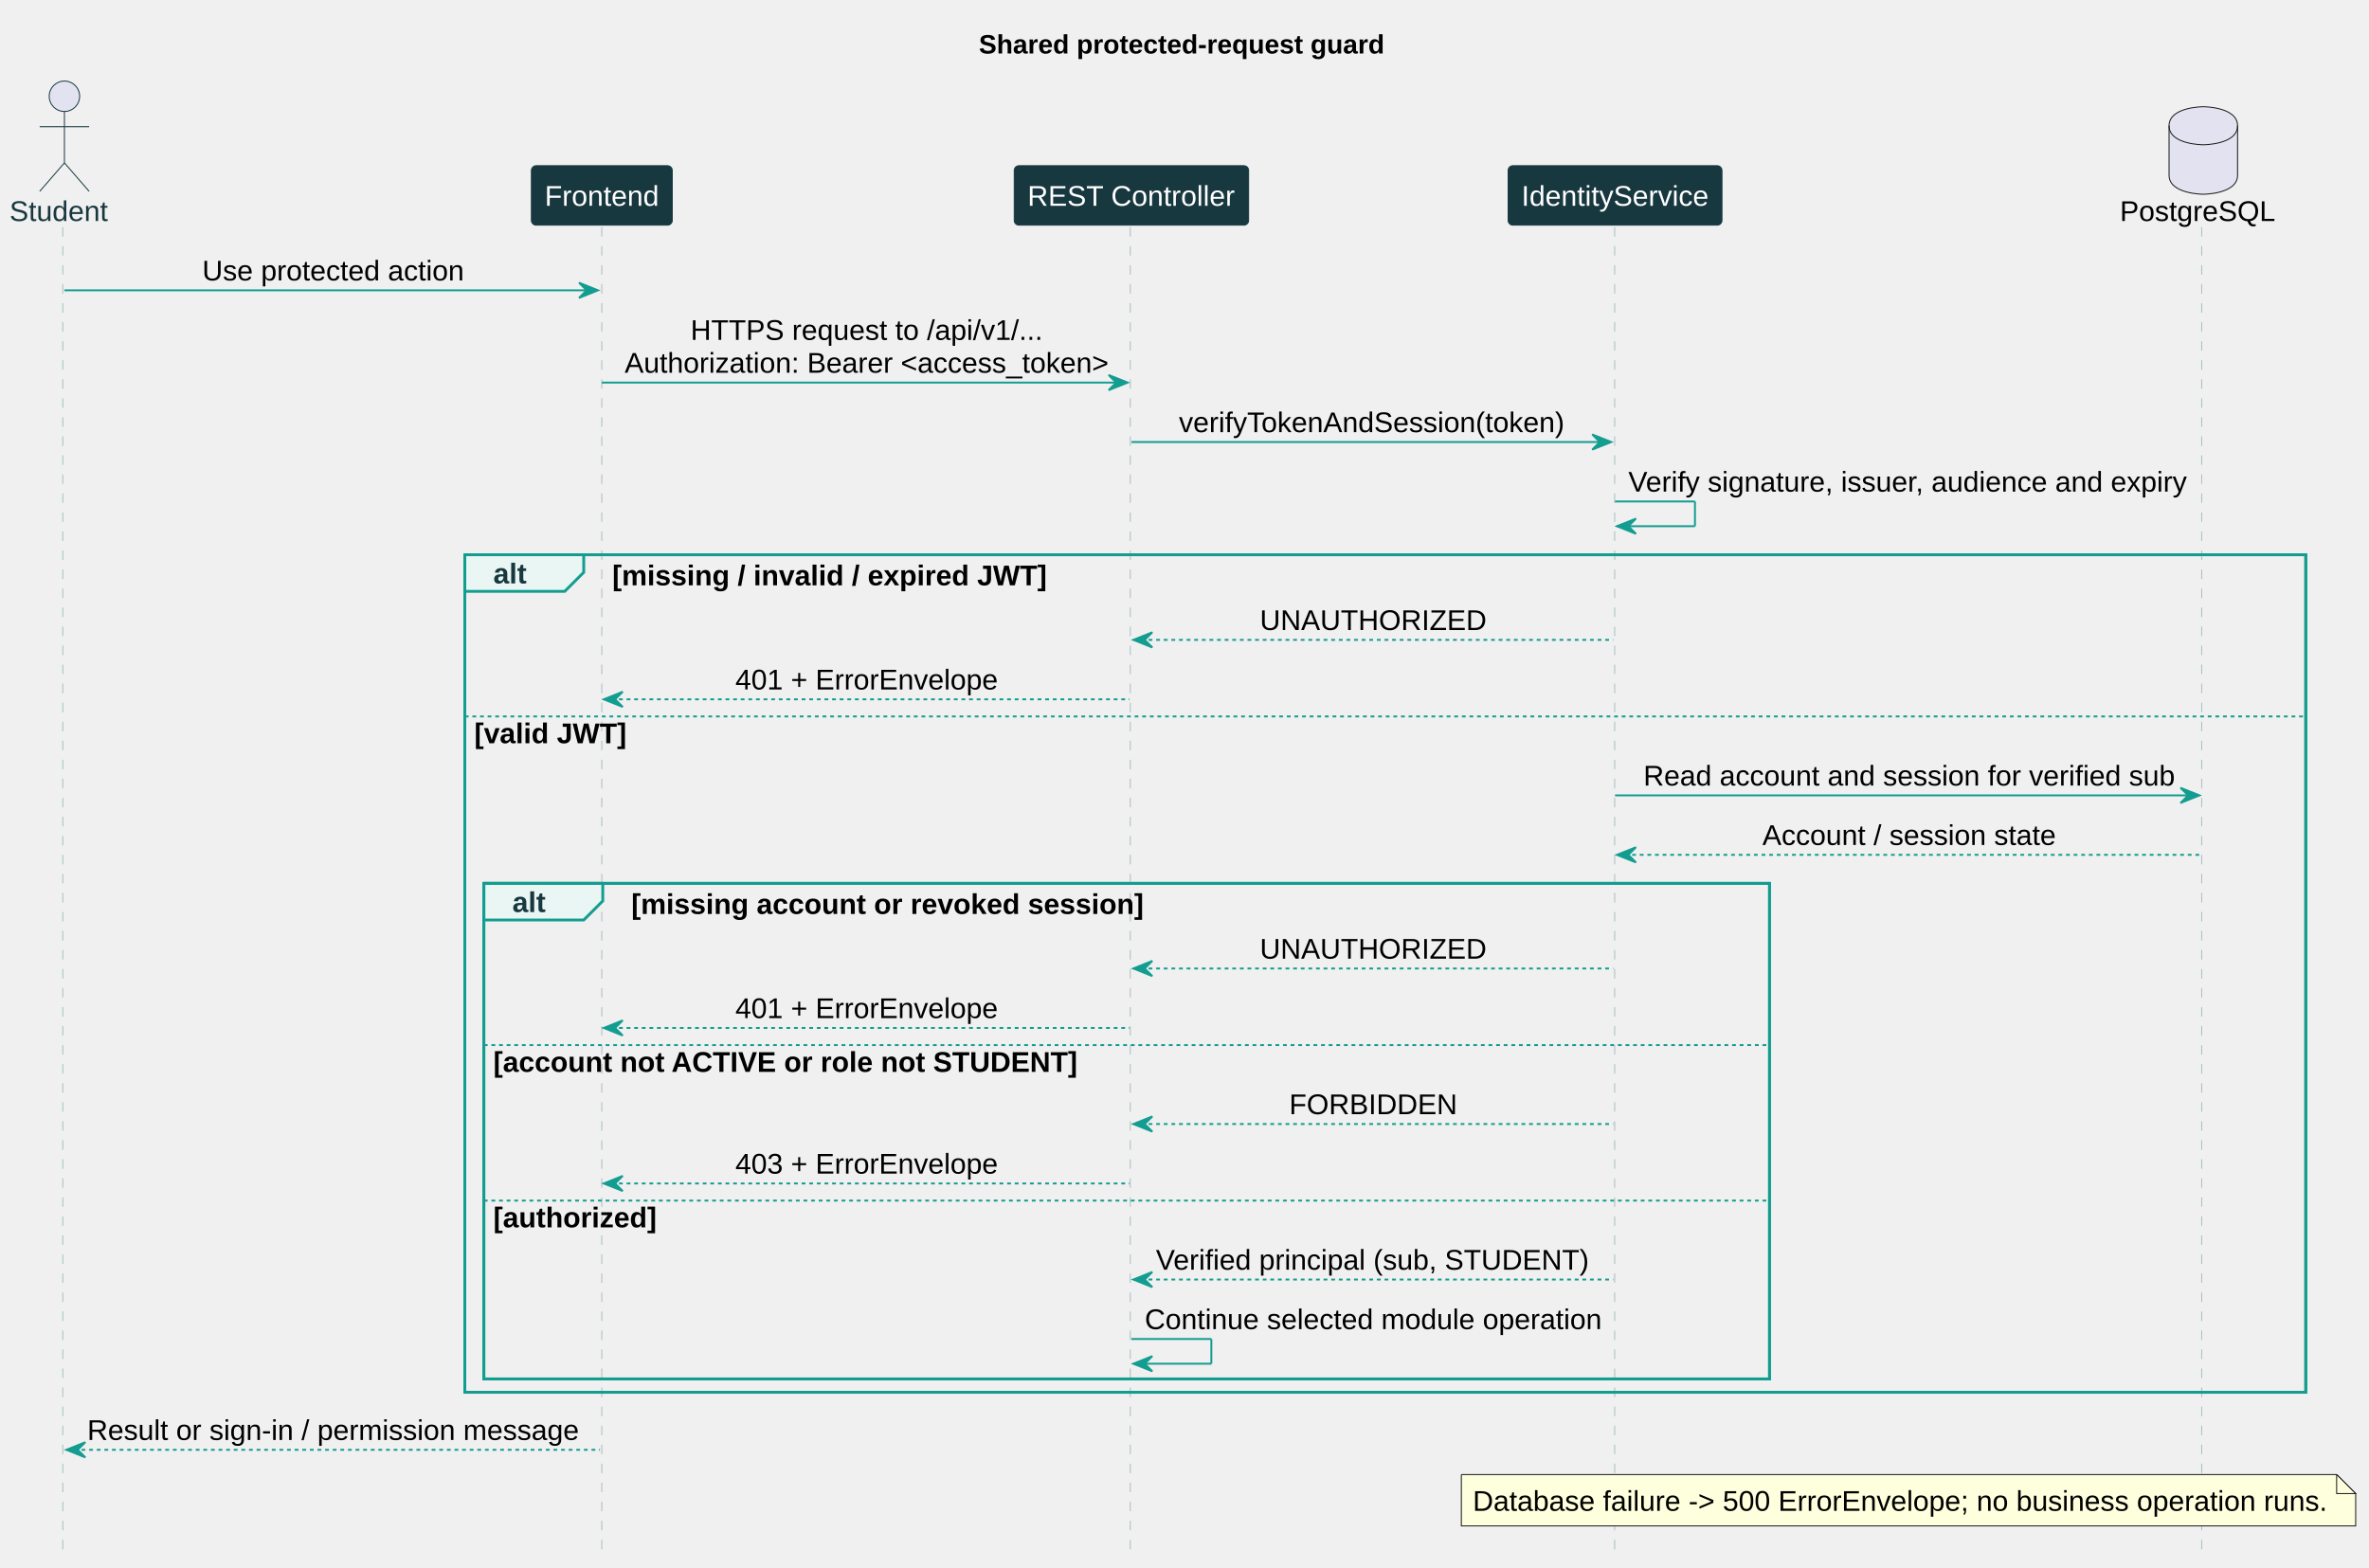
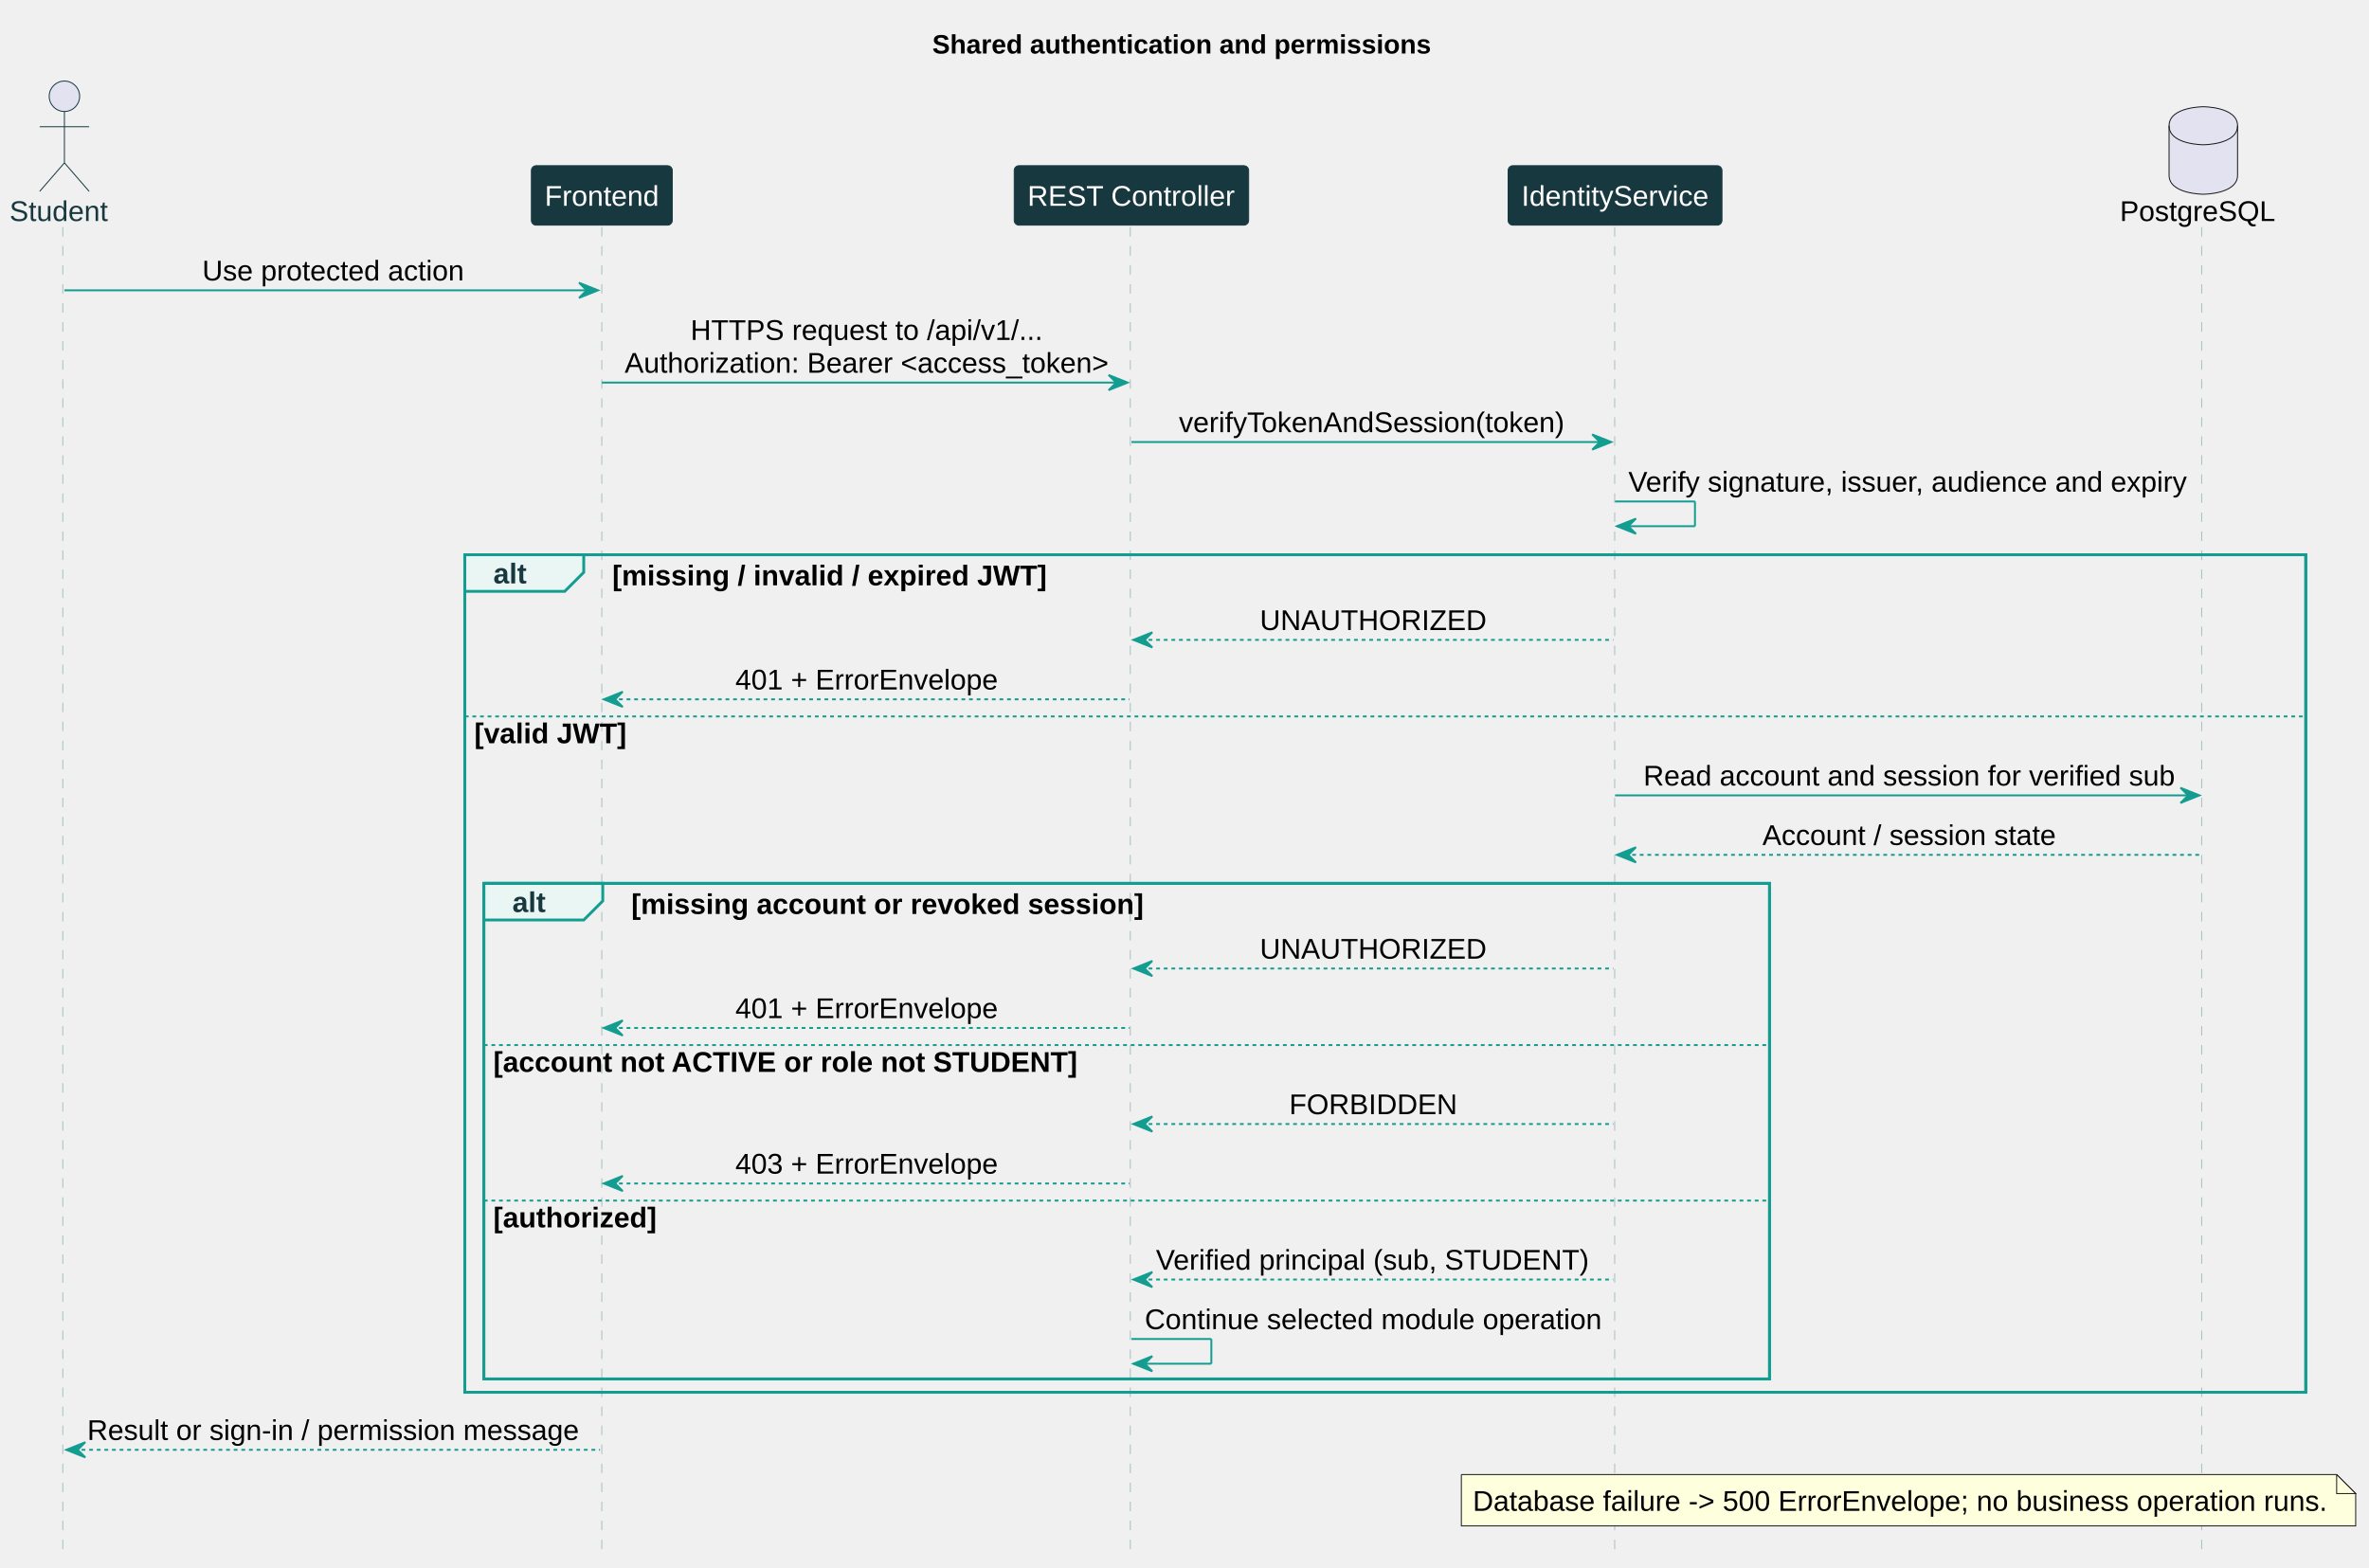
- <svg xmlns="http://www.w3.org/2000/svg" contentStyleType="text/css" data-diagram-type="SEQUENCE" height="824px" preserveAspectRatio="none" style="width:1245px;height:824px;background:#FFFFFF;" version="1.1" viewBox="0 0 1245 824" width="1245px" zoomAndPan="magnify">
+ <svg xmlns="http://www.w3.org/2000/svg" contentStyleType="text/css" data-diagram-type="SEQUENCE" height="1373.333px" preserveAspectRatio="none" style="width:2075px;height:1373px;background:#FFFFFF;" version="1.1" viewBox="0 0 2075 1373" width="2075px" zoomAndPan="magnify">
  <defs />
  <g>
-     <text fill="#000000" font-family="Arial" font-size="14" font-weight="bold" lengthAdjust="spacing" textLength="213.151" x="514.434" y="28.132">Shared protected-request guard</text>
-     <rect fill="none" height="440.225" style="stroke:#139D90;stroke-width:1.5;" width="967.511" x="244.271" y="291.59" />
-     <rect fill="none" height="260.485" style="stroke:#139D90;stroke-width:1.5;" width="675.688" x="254.271" y="464.33" />
+     <text fill="#000000" font-family="Arial" font-size="23.333" font-weight="bold" lengthAdjust="spacing" textLength="436.942" x="816.545" y="46.886">Shared authentication and permissions</text>
+     <rect fill="none" height="733.708" style="stroke:#139D90;stroke-width:2.5;" width="1612.519" x="407.119" y="485.983" />
+     <rect fill="none" height="434.142" style="stroke:#139D90;stroke-width:2.5;" width="1126.146" x="423.785" y="773.883" />
    <g>
-       <rect fill="#000000" fill-opacity="0" height="697.965" width="8" x="29.855" y="119.347" />
-       <line style="stroke:#A5BFC2;stroke-width:0.5;stroke-dasharray:5,5;" x1="33" x2="33" y1="119.347" y2="817.312" />
+       <rect fill="#000000" fill-opacity="0" height="1163.275" width="13.333" x="49.758" y="198.912" />
+       <line style="stroke:#A5BFC2;stroke-width:0.833;stroke-dasharray:8.333,8.333;" x1="55" x2="55" y1="198.912" y2="1362.187" />
    </g>
    <g>
-       <rect fill="#000000" fill-opacity="0" height="697.965" width="8" x="312.29" y="119.347" />
-       <line style="stroke:#A5BFC2;stroke-width:0.5;stroke-dasharray:5,5;" x1="316.271" x2="316.271" y1="119.347" y2="817.312" />
+       <rect fill="#000000" fill-opacity="0" height="1163.275" width="13.333" x="520.483" y="198.912" />
+       <line style="stroke:#A5BFC2;stroke-width:0.833;stroke-dasharray:8.333,8.333;" x1="527.119" x2="527.119" y1="198.912" y2="1362.187" />
    </g>
    <g>
-       <rect fill="#000000" fill-opacity="0" height="697.965" width="8" x="590.608" y="119.347" />
-       <line style="stroke:#A5BFC2;stroke-width:0.5;stroke-dasharray:5,5;" x1="594.01" x2="594.01" y1="119.347" y2="817.312" />
+       <rect fill="#000000" fill-opacity="0" height="1163.275" width="13.333" x="984.347" y="198.912" />
+       <line style="stroke:#A5BFC2;stroke-width:0.833;stroke-dasharray:8.333,8.333;" x1="990.017" x2="990.017" y1="198.912" y2="1362.187" />
    </g>
    <g>
-       <rect fill="#000000" fill-opacity="0" height="697.965" width="8" x="844.769" y="119.347" />
-       <line style="stroke:#A5BFC2;stroke-width:0.5;stroke-dasharray:5,5;" x1="848.58" x2="848.58" y1="119.347" y2="817.312" />
+       <rect fill="#000000" fill-opacity="0" height="1163.275" width="13.333" x="1407.949" y="198.912" />
+       <line style="stroke:#A5BFC2;stroke-width:0.833;stroke-dasharray:8.333,8.333;" x1="1414.3" x2="1414.3" y1="198.912" y2="1362.187" />
    </g>
    <g>
-       <rect fill="#000000" fill-opacity="0" height="697.965" width="8" x="1153.928" y="119.347" />
-       <line style="stroke:#A5BFC2;stroke-width:0.5;stroke-dasharray:5,5;" x1="1157.074" x2="1157.074" y1="119.347" y2="817.312" />
+       <rect fill="#000000" fill-opacity="0" height="1163.275" width="13.333" x="1923.214" y="198.912" />
+       <line style="stroke:#A5BFC2;stroke-width:0.833;stroke-dasharray:8.333,8.333;" x1="1928.456" x2="1928.456" y1="198.912" y2="1362.187" />
    </g>
    <g class="participant participant-head" data-participant="Student">
-       <text fill="#183840" font-family="Arial" font-size="15" lengthAdjust="spacing" textLength="51.709" x="5" y="116.168">Student</text>
-       <ellipse cx="33.855" cy="50.599" fill="#E2E2F0" rx="8" ry="8" style="stroke:#183840;stroke-width:0.5;" />
-       <path d="M33.855,58.599 L33.855,85.599 M20.855,66.599 L46.855,66.599 M33.855,85.599 L20.855,100.599 M33.855,85.599 L46.855,100.599" fill="none" style="stroke:#183840;stroke-width:0.5;" />
+       <text fill="#183840" font-family="Arial" font-size="25" lengthAdjust="spacing" textLength="86.182" x="8.333" y="193.614">Student</text>
+       <ellipse cx="56.424" cy="84.331" fill="#E2E2F0" rx="13.333" ry="13.333" style="stroke:#183840;stroke-width:0.833;" />
+       <path d="M56.424,97.664 L56.424,142.664 M34.758,110.998 L78.091,110.998 M56.424,142.664 L34.758,167.664 M56.424,142.664 L78.091,167.664" fill="none" style="stroke:#183840;stroke-width:0.833;" />
    </g>
    <g class="participant participant-head" data-participant="FE">
-       <rect fill="#183840" height="31.248" rx="2.5" ry="2.5" style="stroke:#183840;stroke-width:0.5;" width="74.037" x="279.271" y="87.099" />
-       <text fill="#FFFFFF" font-family="Arial" font-size="15" lengthAdjust="spacing" textLength="60.037" x="286.271" y="108.168">Frontend</text>
+       <rect fill="#183840" height="52.081" rx="4.167" ry="4.167" style="stroke:#183840;stroke-width:0.833;" width="123.394" x="465.452" y="145.164" />
+       <text fill="#FFFFFF" font-family="Arial" font-size="25" lengthAdjust="spacing" textLength="100.061" x="477.119" y="180.281">Frontend</text>
    </g>
    <g class="participant participant-head" data-participant="API">
-       <rect fill="#183840" height="31.248" rx="2.5" ry="2.5" style="stroke:#183840;stroke-width:0.5;" width="123.197" x="533.01" y="87.099" />
-       <text fill="#FFFFFF" font-family="Arial" font-size="15" lengthAdjust="spacing" textLength="109.197" x="540.01" y="108.168">REST Controller</text>
+       <rect fill="#183840" height="52.081" rx="4.167" ry="4.167" style="stroke:#183840;stroke-width:0.833;" width="205.328" x="888.35" y="145.164" />
+       <text fill="#FFFFFF" font-family="Arial" font-size="25" lengthAdjust="spacing" textLength="181.995" x="900.017" y="180.281">REST Controller</text>
    </g>
    <g class="participant participant-head" data-participant="S">
-       <rect fill="#183840" height="31.248" rx="2.5" ry="2.5" style="stroke:#183840;stroke-width:0.5;" width="112.379" x="792.58" y="87.099" />
-       <text fill="#FFFFFF" font-family="Arial" font-size="15" lengthAdjust="spacing" textLength="98.379" x="799.58" y="108.168">IdentityService</text>
+       <rect fill="#183840" height="52.081" rx="4.167" ry="4.167" style="stroke:#183840;stroke-width:0.833;" width="187.298" x="1320.967" y="145.164" />
+       <text fill="#FFFFFF" font-family="Arial" font-size="25" lengthAdjust="spacing" textLength="163.965" x="1332.633" y="180.281">IdentityService</text>
    </g>
    <g class="participant participant-head" data-participant="DB">
-       <text fill="#000000" font-family="Arial" font-size="15" lengthAdjust="spacing" textLength="81.709" x="1114.074" y="116.168">PostgreSQL</text>
-       <path d="M1139.928,66.099 C1139.928,56.099 1157.928,56.099 1157.928,56.099 C1157.928,56.099 1175.928,56.099 1175.928,66.099 L1175.928,92.099 C1175.928,102.099 1157.928,102.099 1157.928,102.099 C1157.928,102.099 1139.928,102.099 1139.928,92.099 L1139.928,66.099" fill="#E2E2F0" style="stroke:#181818;stroke-width:0.5;" />
-       <path d="M1139.928,66.099 C1139.928,76.099 1157.928,76.099 1157.928,76.099 C1157.928,76.099 1175.928,76.099 1175.928,66.099" fill="none" style="stroke:#181818;stroke-width:0.5;" />
+       <text fill="#000000" font-family="Arial" font-size="25" lengthAdjust="spacing" textLength="136.182" x="1856.79" y="193.614">PostgreSQL</text>
+       <path d="M1899.88,110.164 C1899.88,93.498 1929.88,93.498 1929.88,93.498 C1929.88,93.498 1959.88,93.498 1959.88,110.164 L1959.88,153.498 C1959.88,170.164 1929.88,170.164 1929.88,170.164 C1929.88,170.164 1899.88,170.164 1899.88,153.498 L1899.88,110.164" fill="#E2E2F0" style="stroke:#181818;stroke-width:0.833;" />
+       <path d="M1899.88,110.164 C1899.88,126.831 1929.88,126.831 1929.88,126.831 C1929.88,126.831 1959.88,126.831 1959.88,110.164" fill="none" style="stroke:#181818;stroke-width:0.833;" />
    </g>
    <g class="message" data-participant-1="Student" data-participant-2="FE">
-       <polygon fill="#139D90" points="304.29,148.596,314.29,152.596,304.29,156.596,308.29,152.596" style="stroke:#139D90;stroke-width:1;" />
-       <line style="stroke:#139D90;stroke-width:1;" x1="33.855" x2="310.29" y1="152.596" y2="152.596" />
-       <text fill="#000000" font-family="Arial" font-size="15" lengthAdjust="spacing" textLength="137.578" x="106.283" y="147.417">Use protected action</text>
+       <polygon fill="#139D90" points="507.149,247.66,523.816,254.326,507.149,260.993,513.816,254.326" style="stroke:#139D90;stroke-width:1.667;" />
+       <line style="stroke:#139D90;stroke-width:1.667;" x1="56.424" x2="517.149" y1="254.326" y2="254.326" />
+       <text fill="#000000" font-family="Arial" font-size="25" lengthAdjust="spacing" textLength="229.297" x="177.138" y="245.695">Use protected action</text>
    </g>
    <g class="message" data-participant-1="FE" data-participant-2="API">
-       <polygon fill="#139D90" points="582.608,197.093,592.608,201.093,582.608,205.093,586.608,201.093" style="stroke:#139D90;stroke-width:1;" />
-       <line style="stroke:#139D90;stroke-width:1;" x1="316.29" x2="588.608" y1="201.093" y2="201.093" />
-       <text fill="#000000" font-family="Arial" font-size="15" lengthAdjust="spacing" textLength="185.076" x="362.911" y="178.666">HTTPS request to /api/v1/...</text>
-       <text fill="#000000" font-family="Arial" font-size="15" lengthAdjust="spacing" textLength="254.319" x="328.29" y="195.914">Authorization: Bearer &lt;access_token&gt;</text>
+       <polygon fill="#139D90" points="971.014,328.488,987.681,335.155,971.014,341.821,977.681,335.155" style="stroke:#139D90;stroke-width:1.667;" />
+       <line style="stroke:#139D90;stroke-width:1.667;" x1="527.149" x2="981.014" y1="335.155" y2="335.155" />
+       <text fill="#000000" font-family="Arial" font-size="25" lengthAdjust="spacing" textLength="308.459" x="604.852" y="297.776">HTTPS request to /api/v1/...</text>
+       <text fill="#000000" font-family="Arial" font-size="25" lengthAdjust="spacing" textLength="423.865" x="547.149" y="326.523">Authorization: Bearer &lt;access_token&gt;</text>
    </g>
    <g class="message" data-participant-1="API" data-participant-2="S">
-       <polygon fill="#139D90" points="836.769,228.341,846.769,232.341,836.769,236.341,840.769,232.341" style="stroke:#139D90;stroke-width:1;" />
-       <line style="stroke:#139D90;stroke-width:1;" x1="594.608" x2="842.769" y1="232.341" y2="232.341" />
-       <text fill="#000000" font-family="Arial" font-size="15" lengthAdjust="spacing" textLength="204.265" x="619.556" y="227.163">verifyTokenAndSession(token)</text>
+       <polygon fill="#139D90" points="1394.616,380.569,1411.283,387.236,1394.616,393.902,1401.283,387.236" style="stroke:#139D90;stroke-width:1.667;" />
+       <line style="stroke:#139D90;stroke-width:1.667;" x1="991.014" x2="1404.616" y1="387.236" y2="387.236" />
+       <text fill="#000000" font-family="Arial" font-size="25" lengthAdjust="spacing" textLength="340.442" x="1032.594" y="378.604">verifyTokenAndSession(token)</text>
    </g>
    <g class="message" data-participant-1="S" data-participant-2="S">
-       <line style="stroke:#139D90;stroke-width:1;" x1="848.769" x2="890.769" y1="263.59" y2="263.59" />
-       <line style="stroke:#139D90;stroke-width:1;" x1="890.769" x2="890.769" y1="263.59" y2="276.59" />
-       <line style="stroke:#139D90;stroke-width:1;" x1="849.769" x2="890.769" y1="276.59" y2="276.59" />
-       <polygon fill="#139D90" points="859.769,272.59,849.769,276.59,859.769,280.59,855.769,276.59" style="stroke:#139D90;stroke-width:1;" />
-       <text fill="#000000" font-family="Arial" font-size="15" lengthAdjust="spacing" textLength="295.159" x="855.769" y="258.411">Verify signature, issuer, audience and expiry</text>
+       <line style="stroke:#139D90;stroke-width:1.667;" x1="1414.616" x2="1484.616" y1="439.316" y2="439.316" />
+       <line style="stroke:#139D90;stroke-width:1.667;" x1="1484.616" x2="1484.616" y1="439.316" y2="460.983" />
+       <line style="stroke:#139D90;stroke-width:1.667;" x1="1416.283" x2="1484.616" y1="460.983" y2="460.983" />
+       <polygon fill="#139D90" points="1432.949,454.316,1416.283,460.983,1432.949,467.65,1426.283,460.983" style="stroke:#139D90;stroke-width:1.667;" />
+       <text fill="#000000" font-family="Arial" font-size="25" lengthAdjust="spacing" textLength="491.931" x="1426.283" y="430.685">Verify signature, issuer, audience and expiry</text>
    </g>
-     <path d="M244.271,291.59 L306.776,291.59 L306.776,300.838 L296.776,310.838 L244.271,310.838 L244.271,291.59" fill="#EAF6F3" style="stroke:#139D90;stroke-width:1.5;" />
-     <rect fill="none" height="440.225" style="stroke:#139D90;stroke-width:1.5;" width="967.511" x="244.271" y="291.59" />
-     <text fill="#183840" font-family="Arial" font-size="15" font-weight="bold" lengthAdjust="spacing" textLength="17.505" x="259.271" y="306.66">alt</text>
-     <text fill="#000000" font-family="Arial" font-size="15" font-weight="bold" lengthAdjust="spacing" textLength="228.376" x="321.776" y="307.66">[missing / invalid / expired JWT]</text>
+     <path d="M407.119,485.983 L511.293,485.983 L511.293,501.397 L494.627,518.064 L407.119,518.064 L407.119,485.983" fill="#EAF6F3" style="stroke:#139D90;stroke-width:2.5;" />
+     <rect fill="none" height="733.708" style="stroke:#139D90;stroke-width:2.5;" width="1612.519" x="407.119" y="485.983" />
+     <text fill="#183840" font-family="Arial" font-size="25" font-weight="bold" lengthAdjust="spacing" textLength="29.175" x="432.119" y="511.099">alt</text>
+     <text fill="#000000" font-family="Arial" font-size="25" font-weight="bold" lengthAdjust="spacing" textLength="380.627" x="536.293" y="512.766">[missing / invalid / expired JWT]</text>
    <g class="message" data-participant-1="S" data-participant-2="API">
-       <polygon fill="#139D90" points="605.608,332.335,595.608,336.335,605.608,340.335,601.608,336.335" style="stroke:#139D90;stroke-width:1;" />
-       <line style="stroke:#139D90;stroke-width:1;stroke-dasharray:2,2;" x1="599.608" x2="847.769" y1="336.335" y2="336.335" />
-       <text fill="#000000" font-family="Arial" font-size="15" lengthAdjust="spacing" textLength="119.165" x="662.106" y="331.157">UNAUTHORIZED</text>
+       <polygon fill="#139D90" points="1009.347,553.892,992.681,560.559,1009.347,567.226,1002.681,560.559" style="stroke:#139D90;stroke-width:1.667;" />
+       <line style="stroke:#139D90;stroke-width:1.667;stroke-dasharray:3.333,3.333;" x1="999.347" x2="1412.949" y1="560.559" y2="560.559" />
+       <text fill="#000000" font-family="Arial" font-size="25" lengthAdjust="spacing" textLength="198.608" x="1103.511" y="551.928">UNAUTHORIZED</text>
    </g>
    <g class="message" data-participant-1="API" data-participant-2="FE">
-       <polygon fill="#139D90" points="327.29,363.584,317.29,367.584,327.29,371.584,323.29,367.584" style="stroke:#139D90;stroke-width:1;" />
-       <line style="stroke:#139D90;stroke-width:1;stroke-dasharray:2,2;" x1="321.29" x2="593.608" y1="367.584" y2="367.584" />
-       <text fill="#000000" font-family="Arial" font-size="15" lengthAdjust="spacing" textLength="138.003" x="386.447" y="362.405">401 + ErrorEnvelope</text>
+       <polygon fill="#139D90" points="545.483,605.973,528.816,612.64,545.483,619.307,538.816,612.64" style="stroke:#139D90;stroke-width:1.667;" />
+       <line style="stroke:#139D90;stroke-width:1.667;stroke-dasharray:3.333,3.333;" x1="535.483" x2="989.347" y1="612.64" y2="612.64" />
+       <text fill="#000000" font-family="Arial" font-size="25" lengthAdjust="spacing" textLength="230.005" x="644.079" y="604.009">401 + ErrorEnvelope</text>
    </g>
-     <line style="stroke:#139D90;stroke-width:1;stroke-dasharray:2,2;" x1="244.271" x2="1211.783" y1="376.584" y2="376.584" />
-     <text fill="#000000" font-family="Arial" font-size="15" font-weight="bold" lengthAdjust="spacing" textLength="80.002" x="249.271" y="390.654">[valid JWT]</text>
+     <line style="stroke:#139D90;stroke-width:1.667;stroke-dasharray:3.333,3.333;" x1="407.119" x2="2019.638" y1="627.64" y2="627.64" />
+     <text fill="#000000" font-family="Arial" font-size="25" font-weight="bold" lengthAdjust="spacing" textLength="133.337" x="415.452" y="651.09">[valid JWT]</text>
    <g class="message" data-participant-1="S" data-participant-2="DB">
-       <polygon fill="#139D90" points="1145.928,414.081,1155.928,418.081,1145.928,422.081,1149.928,418.081" style="stroke:#139D90;stroke-width:1;" />
-       <line style="stroke:#139D90;stroke-width:1;" x1="848.769" x2="1151.928" y1="418.081" y2="418.081" />
-       <text fill="#000000" font-family="Arial" font-size="15" lengthAdjust="spacing" textLength="279.331" x="863.683" y="412.902">Read account and session for verified sub</text>
+       <polygon fill="#139D90" points="1909.88,690.135,1926.547,696.802,1909.88,703.468,1916.547,696.802" style="stroke:#139D90;stroke-width:1.667;" />
+       <line style="stroke:#139D90;stroke-width:1.667;" x1="1414.616" x2="1919.88" y1="696.802" y2="696.802" />
+       <text fill="#000000" font-family="Arial" font-size="25" lengthAdjust="spacing" textLength="465.552" x="1439.472" y="688.171">Read account and session for verified sub</text>
    </g>
    <g class="message" data-participant-1="DB" data-participant-2="S">
-       <polygon fill="#139D90" points="859.769,445.33,849.769,449.33,859.769,453.33,855.769,449.33" style="stroke:#139D90;stroke-width:1;" />
-       <line style="stroke:#139D90;stroke-width:1;stroke-dasharray:2,2;" x1="853.769" x2="1156.928" y1="449.33" y2="449.33" />
-       <text fill="#000000" font-family="Arial" font-size="15" lengthAdjust="spacing" textLength="154.248" x="926.225" y="444.151">Account / session state</text>
+       <polygon fill="#139D90" points="1432.949,742.216,1416.283,748.883,1432.949,755.549,1426.283,748.883" style="stroke:#139D90;stroke-width:1.667;" />
+       <line style="stroke:#139D90;stroke-width:1.667;stroke-dasharray:3.333,3.333;" x1="1422.949" x2="1928.214" y1="748.883" y2="748.883" />
+       <text fill="#000000" font-family="Arial" font-size="25" lengthAdjust="spacing" textLength="257.08" x="1543.708" y="740.251">Account / session state</text>
    </g>
-     <path d="M254.271,464.33 L316.776,464.33 L316.776,473.578 L306.776,483.578 L254.271,483.578 L254.271,464.33" fill="#EAF6F3" style="stroke:#139D90;stroke-width:1.5;" />
-     <rect fill="none" height="260.485" style="stroke:#139D90;stroke-width:1.5;" width="675.688" x="254.271" y="464.33" />
-     <text fill="#183840" font-family="Arial" font-size="15" font-weight="bold" lengthAdjust="spacing" textLength="17.505" x="269.271" y="479.399">alt</text>
-     <text fill="#000000" font-family="Arial" font-size="15" font-weight="bold" lengthAdjust="spacing" textLength="269.246" x="331.776" y="480.399">[missing account or revoked session]</text>
+     <path d="M423.785,773.883 L527.96,773.883 L527.96,789.297 L511.293,805.963 L423.785,805.963 L423.785,773.883" fill="#EAF6F3" style="stroke:#139D90;stroke-width:2.5;" />
+     <rect fill="none" height="434.142" style="stroke:#139D90;stroke-width:2.5;" width="1126.146" x="423.785" y="773.883" />
+     <text fill="#183840" font-family="Arial" font-size="25" font-weight="bold" lengthAdjust="spacing" textLength="29.175" x="448.785" y="798.999">alt</text>
+     <text fill="#000000" font-family="Arial" font-size="25" font-weight="bold" lengthAdjust="spacing" textLength="448.743" x="552.96" y="800.666">[missing account or revoked session]</text>
    <g class="message" data-participant-1="S" data-participant-2="API">
-       <polygon fill="#139D90" points="605.608,505.075,595.608,509.075,605.608,513.075,601.608,509.075" style="stroke:#139D90;stroke-width:1;" />
-       <line style="stroke:#139D90;stroke-width:1;stroke-dasharray:2,2;" x1="599.608" x2="847.769" y1="509.075" y2="509.075" />
-       <text fill="#000000" font-family="Arial" font-size="15" lengthAdjust="spacing" textLength="119.165" x="662.106" y="503.897">UNAUTHORIZED</text>
+       <polygon fill="#139D90" points="1009.347,841.792,992.681,848.459,1009.347,855.125,1002.681,848.459" style="stroke:#139D90;stroke-width:1.667;" />
+       <line style="stroke:#139D90;stroke-width:1.667;stroke-dasharray:3.333,3.333;" x1="999.347" x2="1412.949" y1="848.459" y2="848.459" />
+       <text fill="#000000" font-family="Arial" font-size="25" lengthAdjust="spacing" textLength="198.608" x="1103.511" y="839.827">UNAUTHORIZED</text>
    </g>
    <g class="message" data-participant-1="API" data-participant-2="FE">
-       <polygon fill="#139D90" points="327.29,536.324,317.29,540.324,327.29,544.324,323.29,540.324" style="stroke:#139D90;stroke-width:1;" />
-       <line style="stroke:#139D90;stroke-width:1;stroke-dasharray:2,2;" x1="321.29" x2="593.608" y1="540.324" y2="540.324" />
-       <text fill="#000000" font-family="Arial" font-size="15" lengthAdjust="spacing" textLength="138.003" x="386.447" y="535.145">401 + ErrorEnvelope</text>
+       <polygon fill="#139D90" points="545.483,893.873,528.816,900.54,545.483,907.206,538.816,900.54" style="stroke:#139D90;stroke-width:1.667;" />
+       <line style="stroke:#139D90;stroke-width:1.667;stroke-dasharray:3.333,3.333;" x1="535.483" x2="989.347" y1="900.54" y2="900.54" />
+       <text fill="#000000" font-family="Arial" font-size="25" lengthAdjust="spacing" textLength="230.005" x="644.079" y="891.908">401 + ErrorEnvelope</text>
    </g>
-     <line style="stroke:#139D90;stroke-width:1;stroke-dasharray:2,2;" x1="254.271" x2="929.959" y1="549.324" y2="549.324" />
-     <text fill="#000000" font-family="Arial" font-size="15" font-weight="bold" lengthAdjust="spacing" textLength="307.493" x="259.271" y="563.394">[account not ACTIVE or role not STUDENT]</text>
+     <line style="stroke:#139D90;stroke-width:1.667;stroke-dasharray:3.333,3.333;" x1="423.785" x2="1549.932" y1="915.54" y2="915.54" />
+     <text fill="#000000" font-family="Arial" font-size="25" font-weight="bold" lengthAdjust="spacing" textLength="512.488" x="432.119" y="938.989">[account not ACTIVE or role not STUDENT]</text>
    <g class="message" data-participant-1="S" data-participant-2="API">
-       <polygon fill="#139D90" points="605.608,586.821,595.608,590.821,605.608,594.821,601.608,590.821" style="stroke:#139D90;stroke-width:1;" />
-       <line style="stroke:#139D90;stroke-width:1;stroke-dasharray:2,2;" x1="599.608" x2="847.769" y1="590.821" y2="590.821" />
-       <text fill="#000000" font-family="Arial" font-size="15" lengthAdjust="spacing" textLength="88.337" x="677.52" y="585.642">FORBIDDEN</text>
+       <polygon fill="#139D90" points="1009.347,978.035,992.681,984.701,1009.347,991.368,1002.681,984.701" style="stroke:#139D90;stroke-width:1.667;" />
+       <line style="stroke:#139D90;stroke-width:1.667;stroke-dasharray:3.333,3.333;" x1="999.347" x2="1412.949" y1="984.701" y2="984.701" />
+       <text fill="#000000" font-family="Arial" font-size="25" lengthAdjust="spacing" textLength="147.229" x="1129.2" y="976.07">FORBIDDEN</text>
    </g>
    <g class="message" data-participant-1="API" data-participant-2="FE">
-       <polygon fill="#139D90" points="327.29,618.069,317.29,622.069,327.29,626.069,323.29,622.069" style="stroke:#139D90;stroke-width:1;" />
-       <line style="stroke:#139D90;stroke-width:1;stroke-dasharray:2,2;" x1="321.29" x2="593.608" y1="622.069" y2="622.069" />
-       <text fill="#000000" font-family="Arial" font-size="15" lengthAdjust="spacing" textLength="138.003" x="386.447" y="616.891">403 + ErrorEnvelope</text>
+       <polygon fill="#139D90" points="545.483,1030.116,528.816,1036.782,545.483,1043.449,538.816,1036.782" style="stroke:#139D90;stroke-width:1.667;" />
+       <line style="stroke:#139D90;stroke-width:1.667;stroke-dasharray:3.333,3.333;" x1="535.483" x2="989.347" y1="1036.782" y2="1036.782" />
+       <text fill="#000000" font-family="Arial" font-size="25" lengthAdjust="spacing" textLength="230.005" x="644.079" y="1028.151">403 + ErrorEnvelope</text>
    </g>
-     <line style="stroke:#139D90;stroke-width:1;stroke-dasharray:2,2;" x1="254.271" x2="929.959" y1="631.069" y2="631.069" />
-     <text fill="#000000" font-family="Arial" font-size="15" font-weight="bold" lengthAdjust="spacing" textLength="85.825" x="259.271" y="645.139">[authorized]</text>
+     <line style="stroke:#139D90;stroke-width:1.667;stroke-dasharray:3.333,3.333;" x1="423.785" x2="1549.932" y1="1051.782" y2="1051.782" />
+     <text fill="#000000" font-family="Arial" font-size="25" font-weight="bold" lengthAdjust="spacing" textLength="143.042" x="432.119" y="1075.232">[authorized]</text>
    <g class="message" data-participant-1="S" data-participant-2="API">
-       <polygon fill="#139D90" points="605.608,668.566,595.608,672.566,605.608,676.566,601.608,672.566" style="stroke:#139D90;stroke-width:1;" />
-       <line style="stroke:#139D90;stroke-width:1;stroke-dasharray:2,2;" x1="599.608" x2="847.769" y1="672.566" y2="672.566" />
-       <text fill="#000000" font-family="Arial" font-size="15" lengthAdjust="spacing" textLength="228.398" x="607.49" y="667.388">Verified principal (sub, STUDENT)</text>
+       <polygon fill="#139D90" points="1009.347,1114.277,992.681,1120.944,1009.347,1127.611,1002.681,1120.944" style="stroke:#139D90;stroke-width:1.667;" />
+       <line style="stroke:#139D90;stroke-width:1.667;stroke-dasharray:3.333,3.333;" x1="999.347" x2="1412.949" y1="1120.944" y2="1120.944" />
+       <text fill="#000000" font-family="Arial" font-size="25" lengthAdjust="spacing" textLength="380.664" x="1012.483" y="1112.313">Verified principal (sub, STUDENT)</text>
    </g>
    <g class="message" data-participant-1="API" data-participant-2="API">
-       <line style="stroke:#139D90;stroke-width:1;" x1="594.608" x2="636.608" y1="703.815" y2="703.815" />
-       <line style="stroke:#139D90;stroke-width:1;" x1="636.608" x2="636.608" y1="703.815" y2="716.815" />
-       <line style="stroke:#139D90;stroke-width:1;" x1="595.608" x2="636.608" y1="716.815" y2="716.815" />
-       <polygon fill="#139D90" points="605.608,712.815,595.608,716.815,605.608,720.815,601.608,716.815" style="stroke:#139D90;stroke-width:1;" />
-       <text fill="#000000" font-family="Arial" font-size="15" lengthAdjust="spacing" textLength="240.161" x="601.608" y="698.636">Continue selected module operation</text>
+       <line style="stroke:#139D90;stroke-width:1.667;" x1="991.014" x2="1061.014" y1="1173.025" y2="1173.025" />
+       <line style="stroke:#139D90;stroke-width:1.667;" x1="1061.014" x2="1061.014" y1="1173.025" y2="1194.692" />
+       <line style="stroke:#139D90;stroke-width:1.667;" x1="992.681" x2="1061.014" y1="1194.692" y2="1194.692" />
+       <polygon fill="#139D90" points="1009.347,1188.025,992.681,1194.692,1009.347,1201.358,1002.681,1194.692" style="stroke:#139D90;stroke-width:1.667;" />
+       <text fill="#000000" font-family="Arial" font-size="25" lengthAdjust="spacing" textLength="400.269" x="1002.681" y="1164.394">Continue selected module operation</text>
    </g>
    <g class="message" data-participant-1="FE" data-participant-2="Student">
-       <polygon fill="#139D90" points="44.855,758.063,34.855,762.063,44.855,766.063,40.855,762.063" style="stroke:#139D90;stroke-width:1;" />
-       <line style="stroke:#139D90;stroke-width:1;stroke-dasharray:2,2;" x1="38.855" x2="315.29" y1="762.063" y2="762.063" />
-       <text fill="#000000" font-family="Arial" font-size="15" lengthAdjust="spacing" textLength="258.435" x="45.855" y="756.885">Result or sign-in / permission message</text>
+       <polygon fill="#139D90" points="74.757,1263.439,58.091,1270.106,74.757,1276.773,68.091,1270.106" style="stroke:#139D90;stroke-width:1.667;" />
+       <line style="stroke:#139D90;stroke-width:1.667;stroke-dasharray:3.333,3.333;" x1="64.757" x2="525.483" y1="1270.106" y2="1270.106" />
+       <text fill="#000000" font-family="Arial" font-size="25" lengthAdjust="spacing" textLength="430.725" x="76.424" y="1261.475">Result or sign-in / permission message</text>
    </g>
-     <path d="M768,775.063 L768,802.063 L1238,802.063 L1238,785.063 L1228,775.063 L768,775.063" fill="#FEFFDD" style="stroke:#181818;stroke-width:0.5;" />
-     <path d="M1228,775.063 L1228,785.063 L1238,785.063 L1228,775.063" fill="#FEFFDD" style="stroke:#181818;stroke-width:0.5;" />
-     <text fill="#000000" font-family="Arial" font-size="15" lengthAdjust="spacing" textLength="449.019" x="774" y="794.133">Database failure -&gt; 500 ErrorEnvelope; no business operation runs.</text>
+     <path d="M1280,1291.773 L1280,1336.773 L2063.333,1336.773 L2063.333,1308.439 L2046.667,1291.773 L1280,1291.773" fill="#FEFFDD" style="stroke:#181818;stroke-width:0.833;" />
+     <path d="M2046.667,1291.773 L2046.667,1308.439 L2063.333,1308.439 L2046.667,1291.773" fill="#FEFFDD" style="stroke:#181818;stroke-width:0.833;" />
+     <text fill="#000000" font-family="Arial" font-size="25" lengthAdjust="spacing" textLength="748.364" x="1290" y="1323.555">Database failure -&gt; 500 ErrorEnvelope; no business operation runs.</text>
  </g>
</svg>
